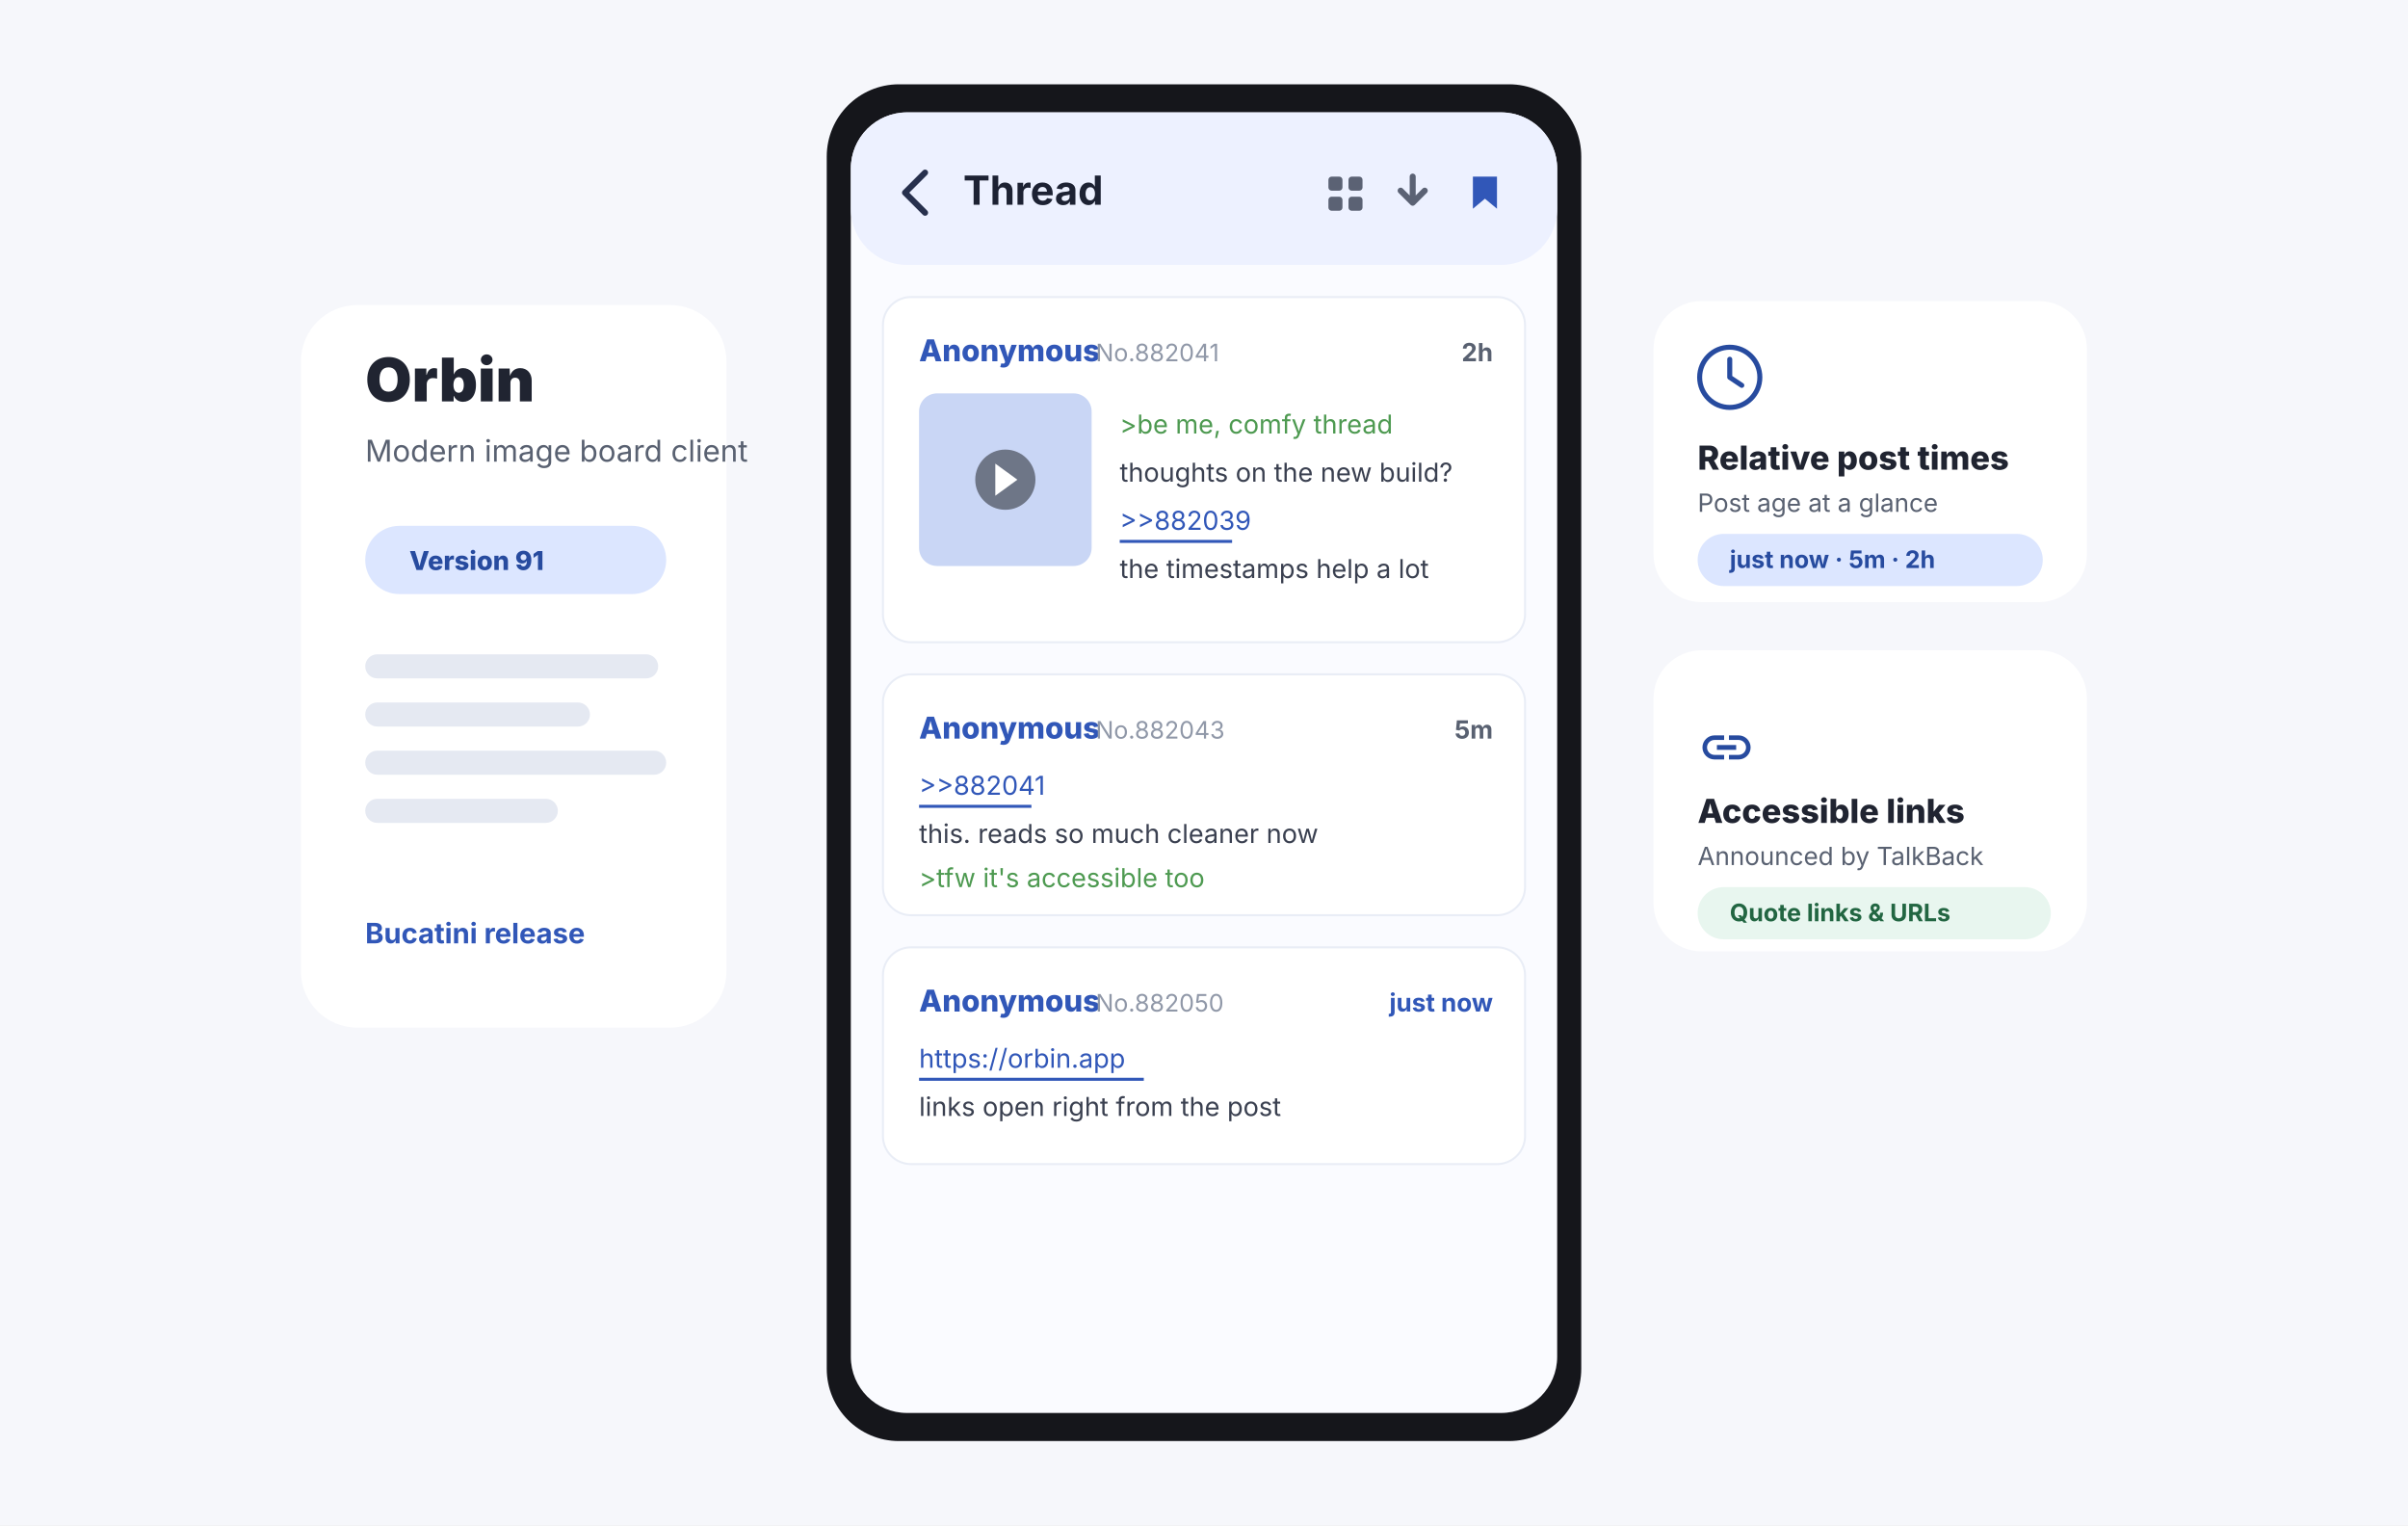
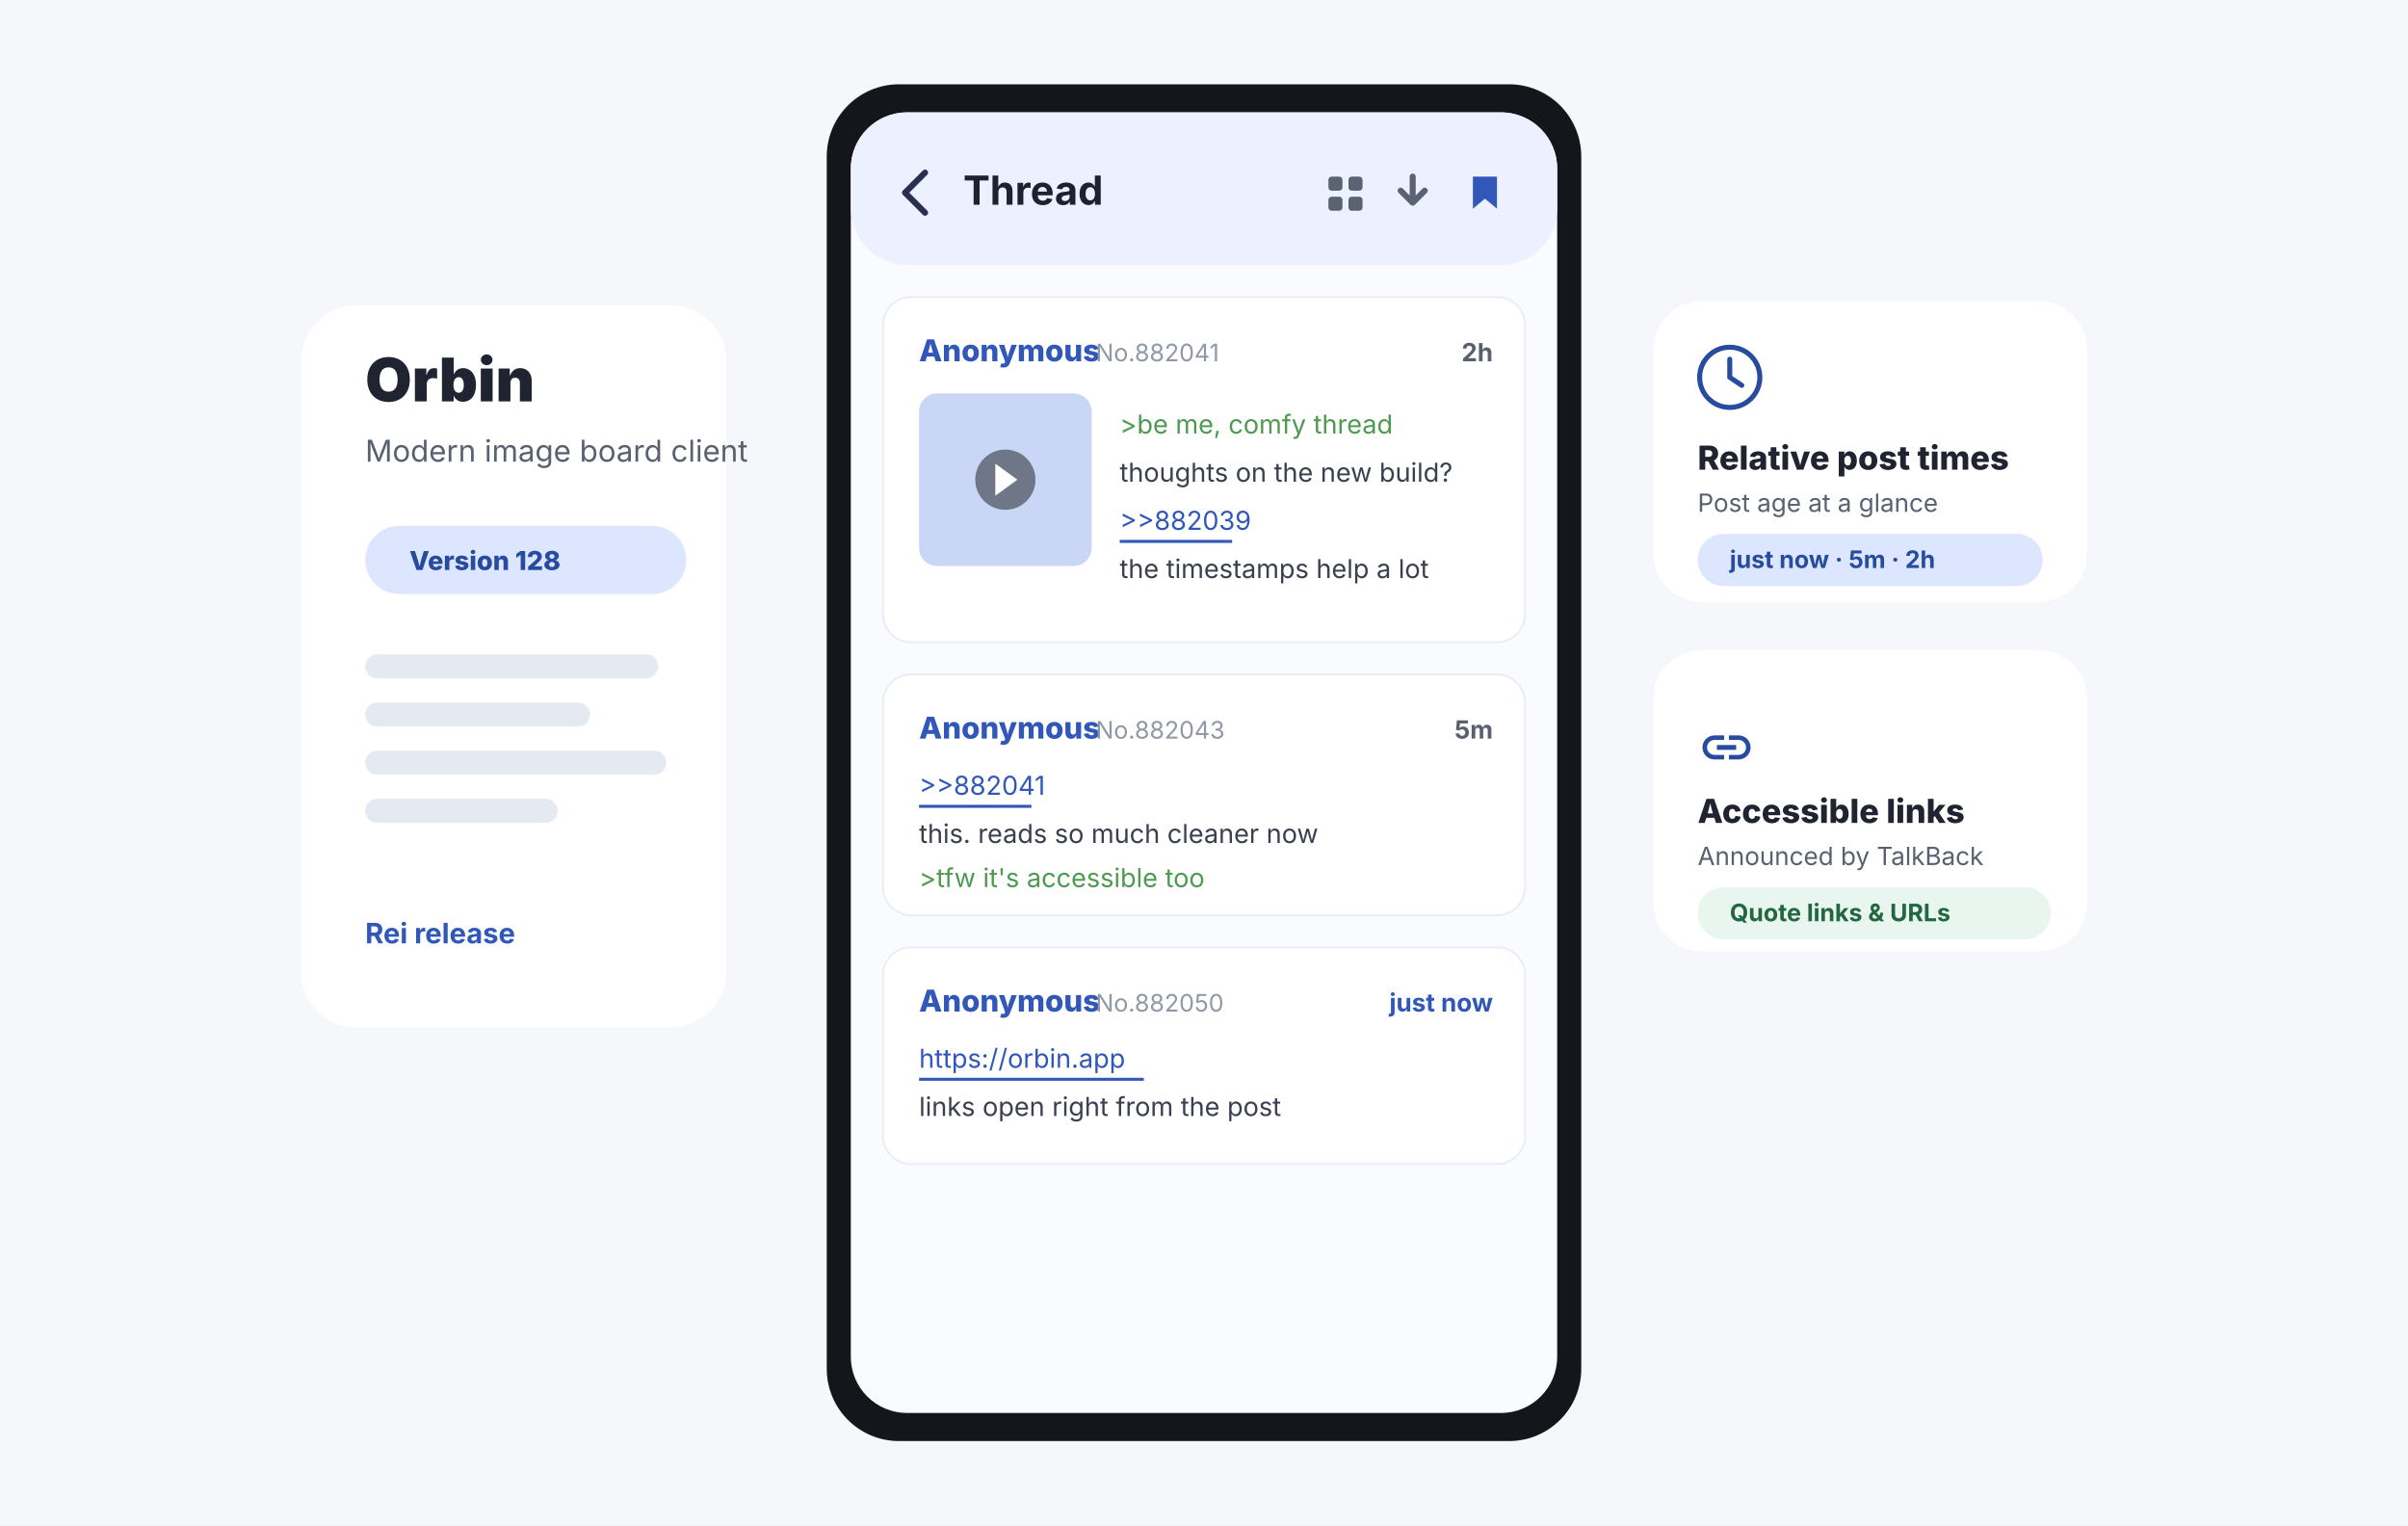
<svg xmlns="http://www.w3.org/2000/svg" width="1200" height="760" viewBox="0 0 1200 760" fill="none" role="img" aria-labelledby="title desc">
  <rect width="1200" height="760" fill="#F6F7FB" />
  <rect x="150" y="152" width="212" height="360" rx="28" fill="#FFFFFF" />
  <text x="182" y="200" font-family="Inter, Arial, sans-serif" font-size="30" font-weight="900" fill="#202431">Orbin</text>
  <text x="182" y="230" font-family="Inter, Arial, sans-serif" font-size="15" fill="#596171">Modern image board client</text>
-   <rect x="182" y="262" width="150" height="34" rx="17" fill="#DCE6FF" />
-   <text x="204" y="284" font-family="Inter, Arial, sans-serif" font-size="13" font-weight="800" fill="#274B9F">Version 91</text>
+   <rect x="182" y="262" width="160" height="34" rx="17" fill="#DCE6FF" />
+   <text x="204" y="284" font-family="Inter, Arial, sans-serif" font-size="13" font-weight="800" fill="#274B9F">Version 128</text>
  <rect x="182" y="326" width="146" height="12" rx="6" fill="#E5E9F2" />
  <rect x="182" y="350" width="112" height="12" rx="6" fill="#E5E9F2" />
  <rect x="182" y="374" width="150" height="12" rx="6" fill="#E5E9F2" />
  <rect x="182" y="398" width="96" height="12" rx="6" fill="#E5E9F2" />
-   <text x="182" y="470" font-family="Inter, Arial, sans-serif" font-size="14" font-weight="700" fill="#3157B8">Bucatini release</text>
+   <text x="182" y="470" font-family="Inter, Arial, sans-serif" font-size="14" font-weight="700" fill="#3157B8">Rei release</text>
  <rect x="412" y="42" width="376" height="676" rx="36" fill="#15161B" />
  <rect x="424" y="56" width="352" height="648" rx="28" fill="#FAFBFF" />
  <rect x="424" y="56" width="352" height="76" rx="28" fill="#EDF1FF" />
  <path d="M461 86L451 96L461 106" stroke="#27304D" stroke-width="3" stroke-linecap="round" stroke-linejoin="round" />
  <text x="480" y="102" font-family="Inter, Arial, sans-serif" font-size="20" font-weight="700" fill="#1D2233">Thread</text>
  <rect x="662" y="88" width="7" height="7" rx="1.6" fill="#5B6274" />
  <rect x="672" y="88" width="7" height="7" rx="1.6" fill="#5B6274" />
  <rect x="662" y="98" width="7" height="7" rx="1.6" fill="#5B6274" />
  <rect x="672" y="98" width="7" height="7" rx="1.6" fill="#5B6274" />
  <path d="M704 88v13M698 95l6 6 6-6" stroke="#5B6274" stroke-width="3" stroke-linecap="round" stroke-linejoin="round" />
  <path d="M734 88h12v16l-6-5-6 5z" fill="#3157B8" />
  <rect x="440" y="148" width="320" height="172" rx="14" fill="#FFFFFF" stroke="#E9EDF6" />
  <text x="458" y="180" font-family="Inter, Arial, sans-serif" font-size="15" font-weight="800" fill="#3157B8">Anonymous</text>
  <text x="546" y="180" font-family="Inter, Arial, sans-serif" font-size="12" fill="#9098A8">No.882041</text>
  <text x="744" y="180" text-anchor="end" font-family="Inter, Arial, sans-serif" font-size="12.5" font-weight="700" fill="#596171">2h</text>
  <rect x="458" y="196" width="86" height="86" rx="9" fill="#C9D6F5" />
  <circle cx="501" cy="239" r="15" fill="#15161B" fill-opacity="0.5" />
  <path d="M496 231l11 8-11 8z" fill="#FFFFFF" />
  <text x="558" y="216" font-family="Inter, Arial, sans-serif" font-size="13" fill="#4E9A51">&gt;be me, comfy thread</text>
  <text x="558" y="240" font-family="Inter, Arial, sans-serif" font-size="13" fill="#3A4050">thoughts on the new build?</text>
  <text x="558" y="264" font-family="Inter, Arial, sans-serif" font-size="13" fill="#3157B8">&gt;&gt;882039</text>
  <rect x="558" y="269" width="56" height="1.5" fill="#3157B8" />
  <text x="558" y="288" font-family="Inter, Arial, sans-serif" font-size="13" fill="#3A4050">the timestamps help a lot</text>
  <rect x="440" y="336" width="320" height="120" rx="14" fill="#FFFFFF" stroke="#E9EDF6" />
  <text x="458" y="368" font-family="Inter, Arial, sans-serif" font-size="15" font-weight="800" fill="#3157B8">Anonymous</text>
  <text x="546" y="368" font-family="Inter, Arial, sans-serif" font-size="12" fill="#9098A8">No.882043</text>
  <text x="744" y="368" text-anchor="end" font-family="Inter, Arial, sans-serif" font-size="12.5" font-weight="700" fill="#596171">5m</text>
  <text x="458" y="396" font-family="Inter, Arial, sans-serif" font-size="13" fill="#3157B8">&gt;&gt;882041</text>
  <rect x="458" y="401" width="56" height="1.5" fill="#3157B8" />
  <text x="458" y="420" font-family="Inter, Arial, sans-serif" font-size="13" fill="#3A4050">this. reads so much cleaner now</text>
  <text x="458" y="442" font-family="Inter, Arial, sans-serif" font-size="13" fill="#4E9A51">&gt;tfw it's accessible too</text>
  <rect x="440" y="472" width="320" height="108" rx="14" fill="#FFFFFF" stroke="#E9EDF6" />
  <text x="458" y="504" font-family="Inter, Arial, sans-serif" font-size="15" font-weight="800" fill="#3157B8">Anonymous</text>
  <text x="546" y="504" font-family="Inter, Arial, sans-serif" font-size="12" fill="#9098A8">No.882050</text>
  <text x="744" y="504" text-anchor="end" font-family="Inter, Arial, sans-serif" font-size="12.5" font-weight="700" fill="#3157B8">just now</text>
  <text x="458" y="532" font-family="Inter, Arial, sans-serif" font-size="13" fill="#3157B8">https://orbin.app</text>
  <rect x="458" y="537" width="112" height="1.5" fill="#3157B8" />
  <text x="458" y="556" font-family="Inter, Arial, sans-serif" font-size="13" fill="#3A4050">links open right from the post</text>
  <rect x="824" y="150" width="216" height="150" rx="24" fill="#FFFFFF" />
  <circle cx="862" cy="188" r="15" fill="none" stroke="#274B9F" stroke-width="2.5" />
  <path d="M862 179v9l6 4" stroke="#274B9F" stroke-width="2.5" stroke-linecap="round" stroke-linejoin="round" />
  <text x="846" y="234" font-family="Inter, Arial, sans-serif" font-size="16.5" font-weight="800" fill="#202431">Relative post times</text>
  <text x="846" y="255" font-family="Inter, Arial, sans-serif" font-size="12.5" fill="#596171">Post age at a glance</text>
  <rect x="846" y="266" width="172" height="26" rx="13" fill="#DCE6FF" />
  <text x="862" y="283" font-family="Inter, Arial, sans-serif" font-size="12" font-weight="700" fill="#274B9F">just now · 5m · 2h</text>
  <rect x="824" y="324" width="216" height="150" rx="24" fill="#FFFFFF" />
  <path transform="translate(846,358) scale(1.2)" fill="#274B9F" d="M3.9 12c0-1.71 1.39-3.1 3.1-3.1h4V7H7c-2.76 0-5 2.24-5 5s2.24 5 5 5h4v-1.9H7c-1.71 0-3.1-1.39-3.1-3.1zM8 13h8v-2H8v2zm5-6v1.9h4c1.71 0 3.1 1.39 3.1 3.1s-1.39 3.1-3.1 3.1h-4V17h4c2.76 0 5-2.24 5-5s-2.24-5-5-5h-4z" />
  <text x="846" y="410" font-family="Inter, Arial, sans-serif" font-size="16.5" font-weight="800" fill="#202431">Accessible links</text>
  <text x="846" y="431" font-family="Inter, Arial, sans-serif" font-size="12.5" fill="#596171">Announced by TalkBack</text>
  <rect x="846" y="442" width="176" height="26" rx="13" fill="#E8F6EF" />
  <text x="862" y="459" font-family="Inter, Arial, sans-serif" font-size="12" font-weight="700" fill="#226642">Quote links &amp; URLs</text>
</svg>
